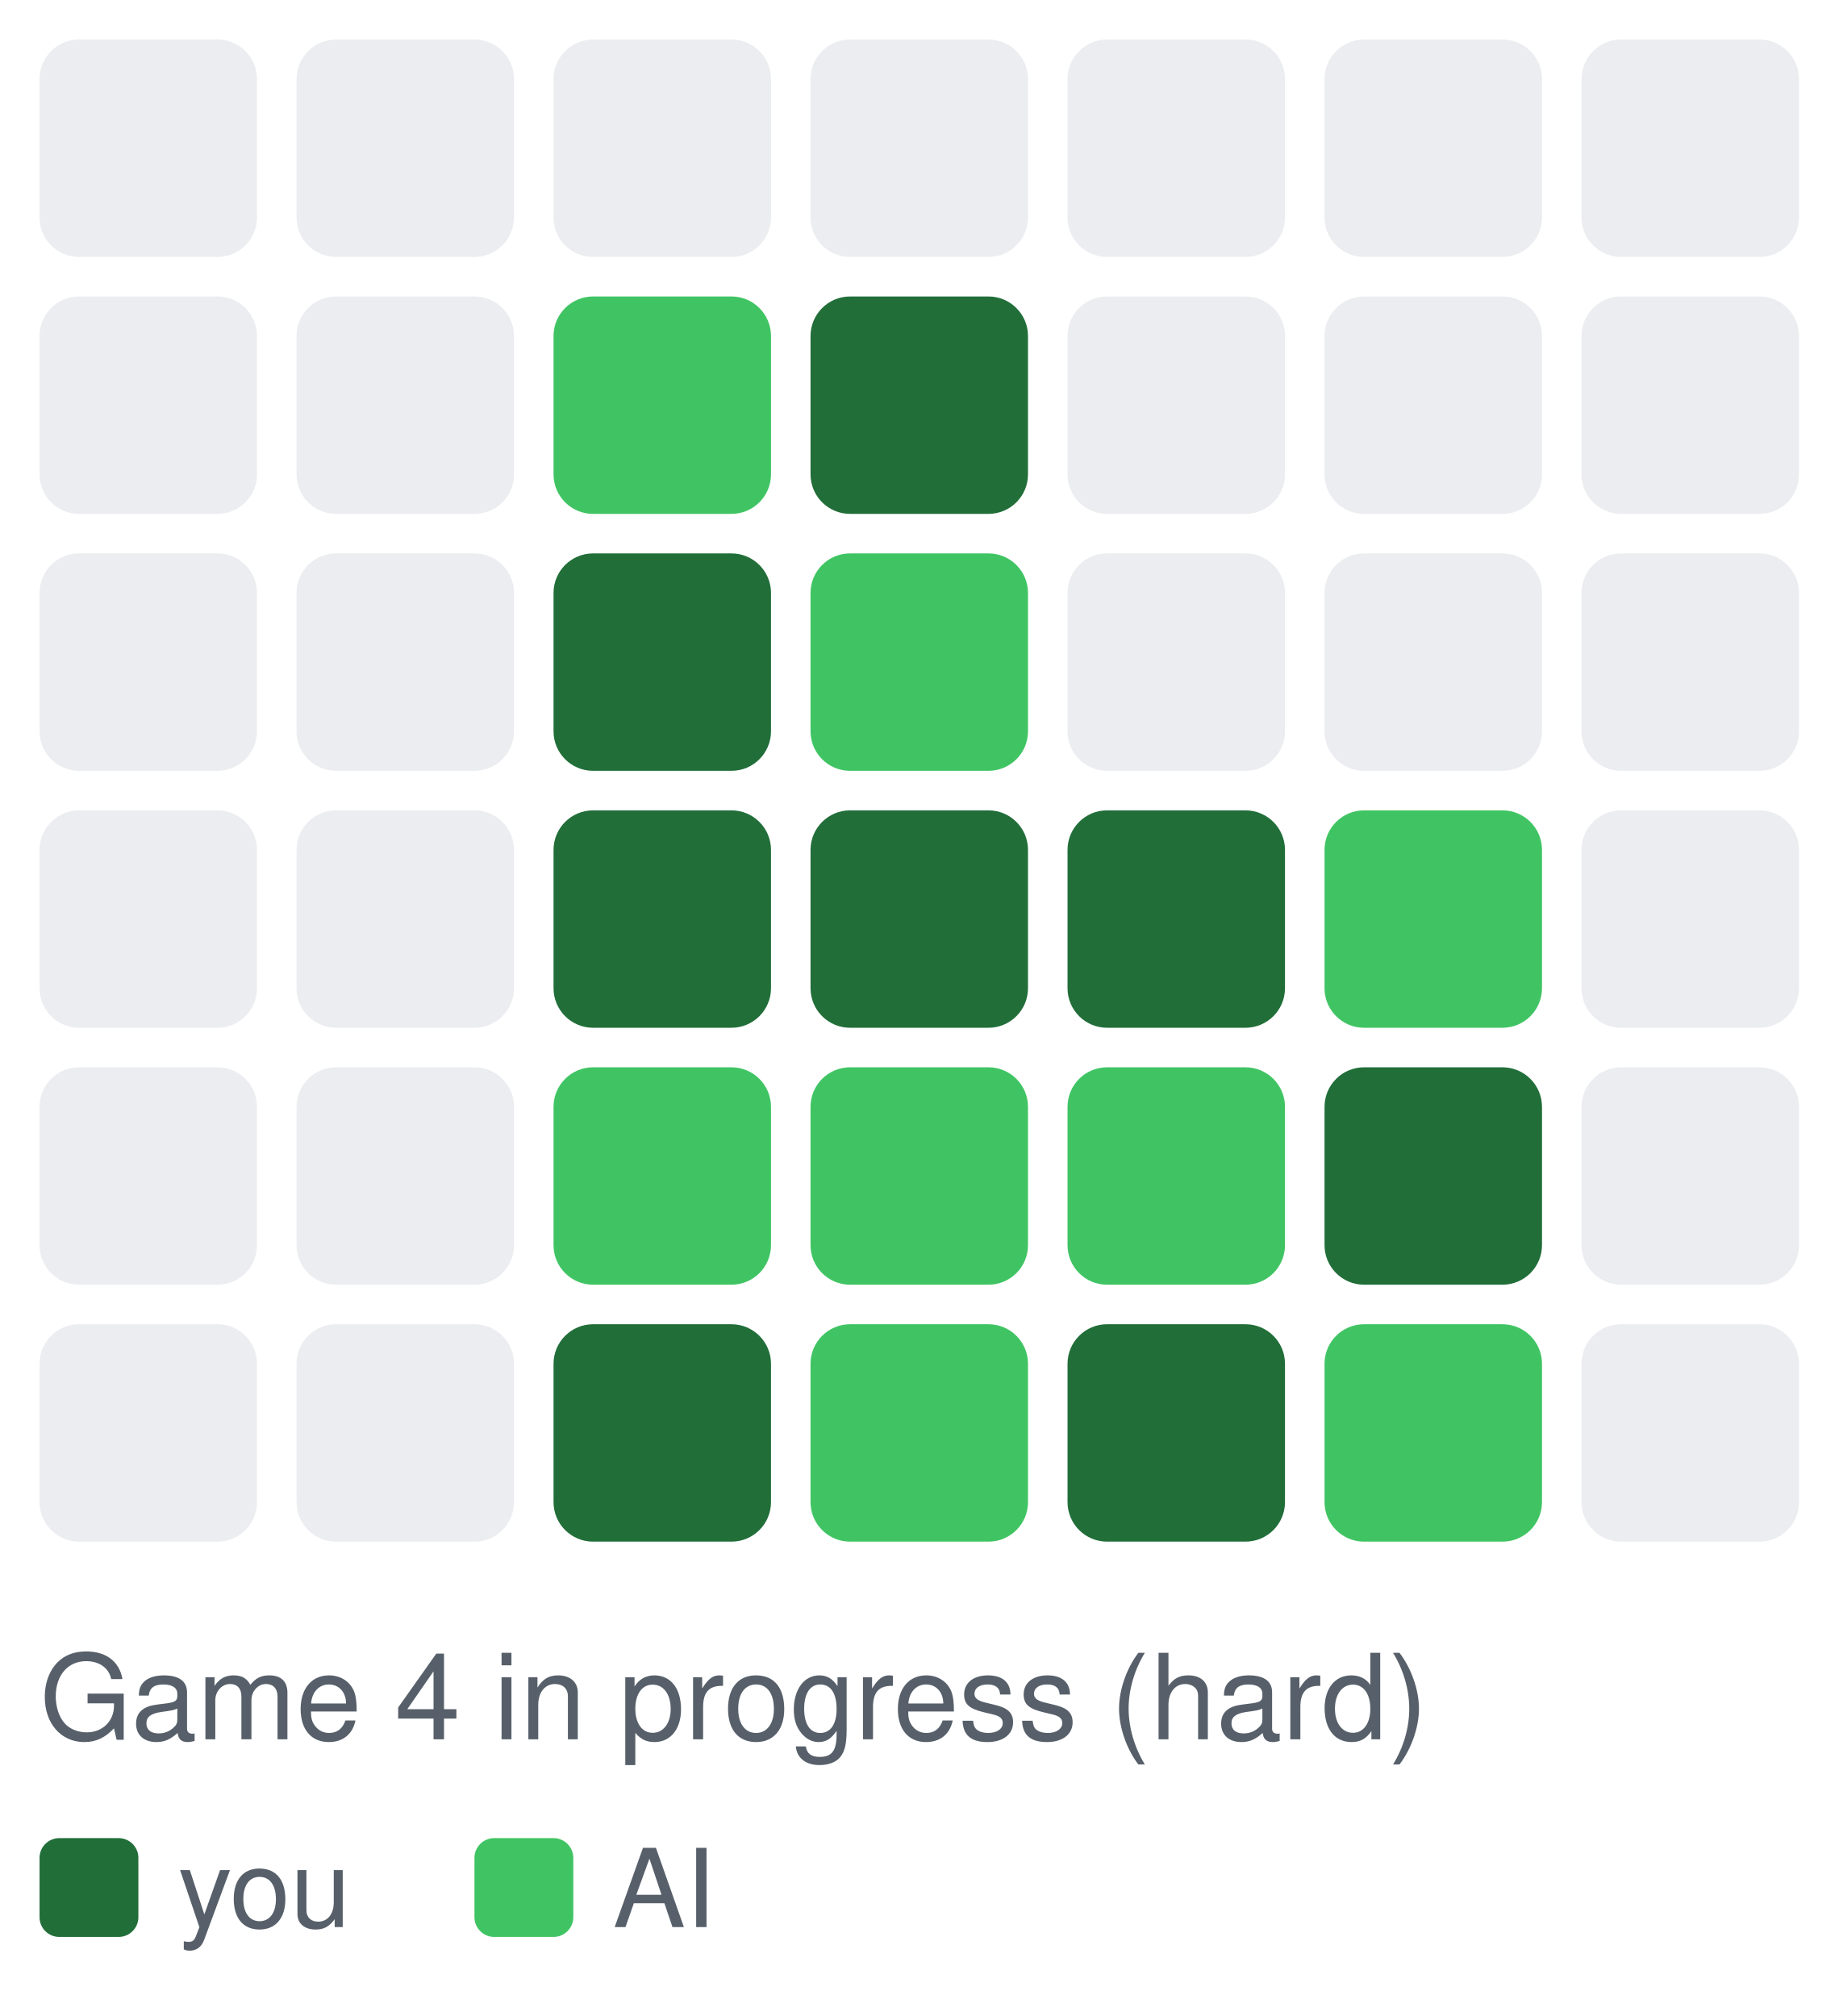
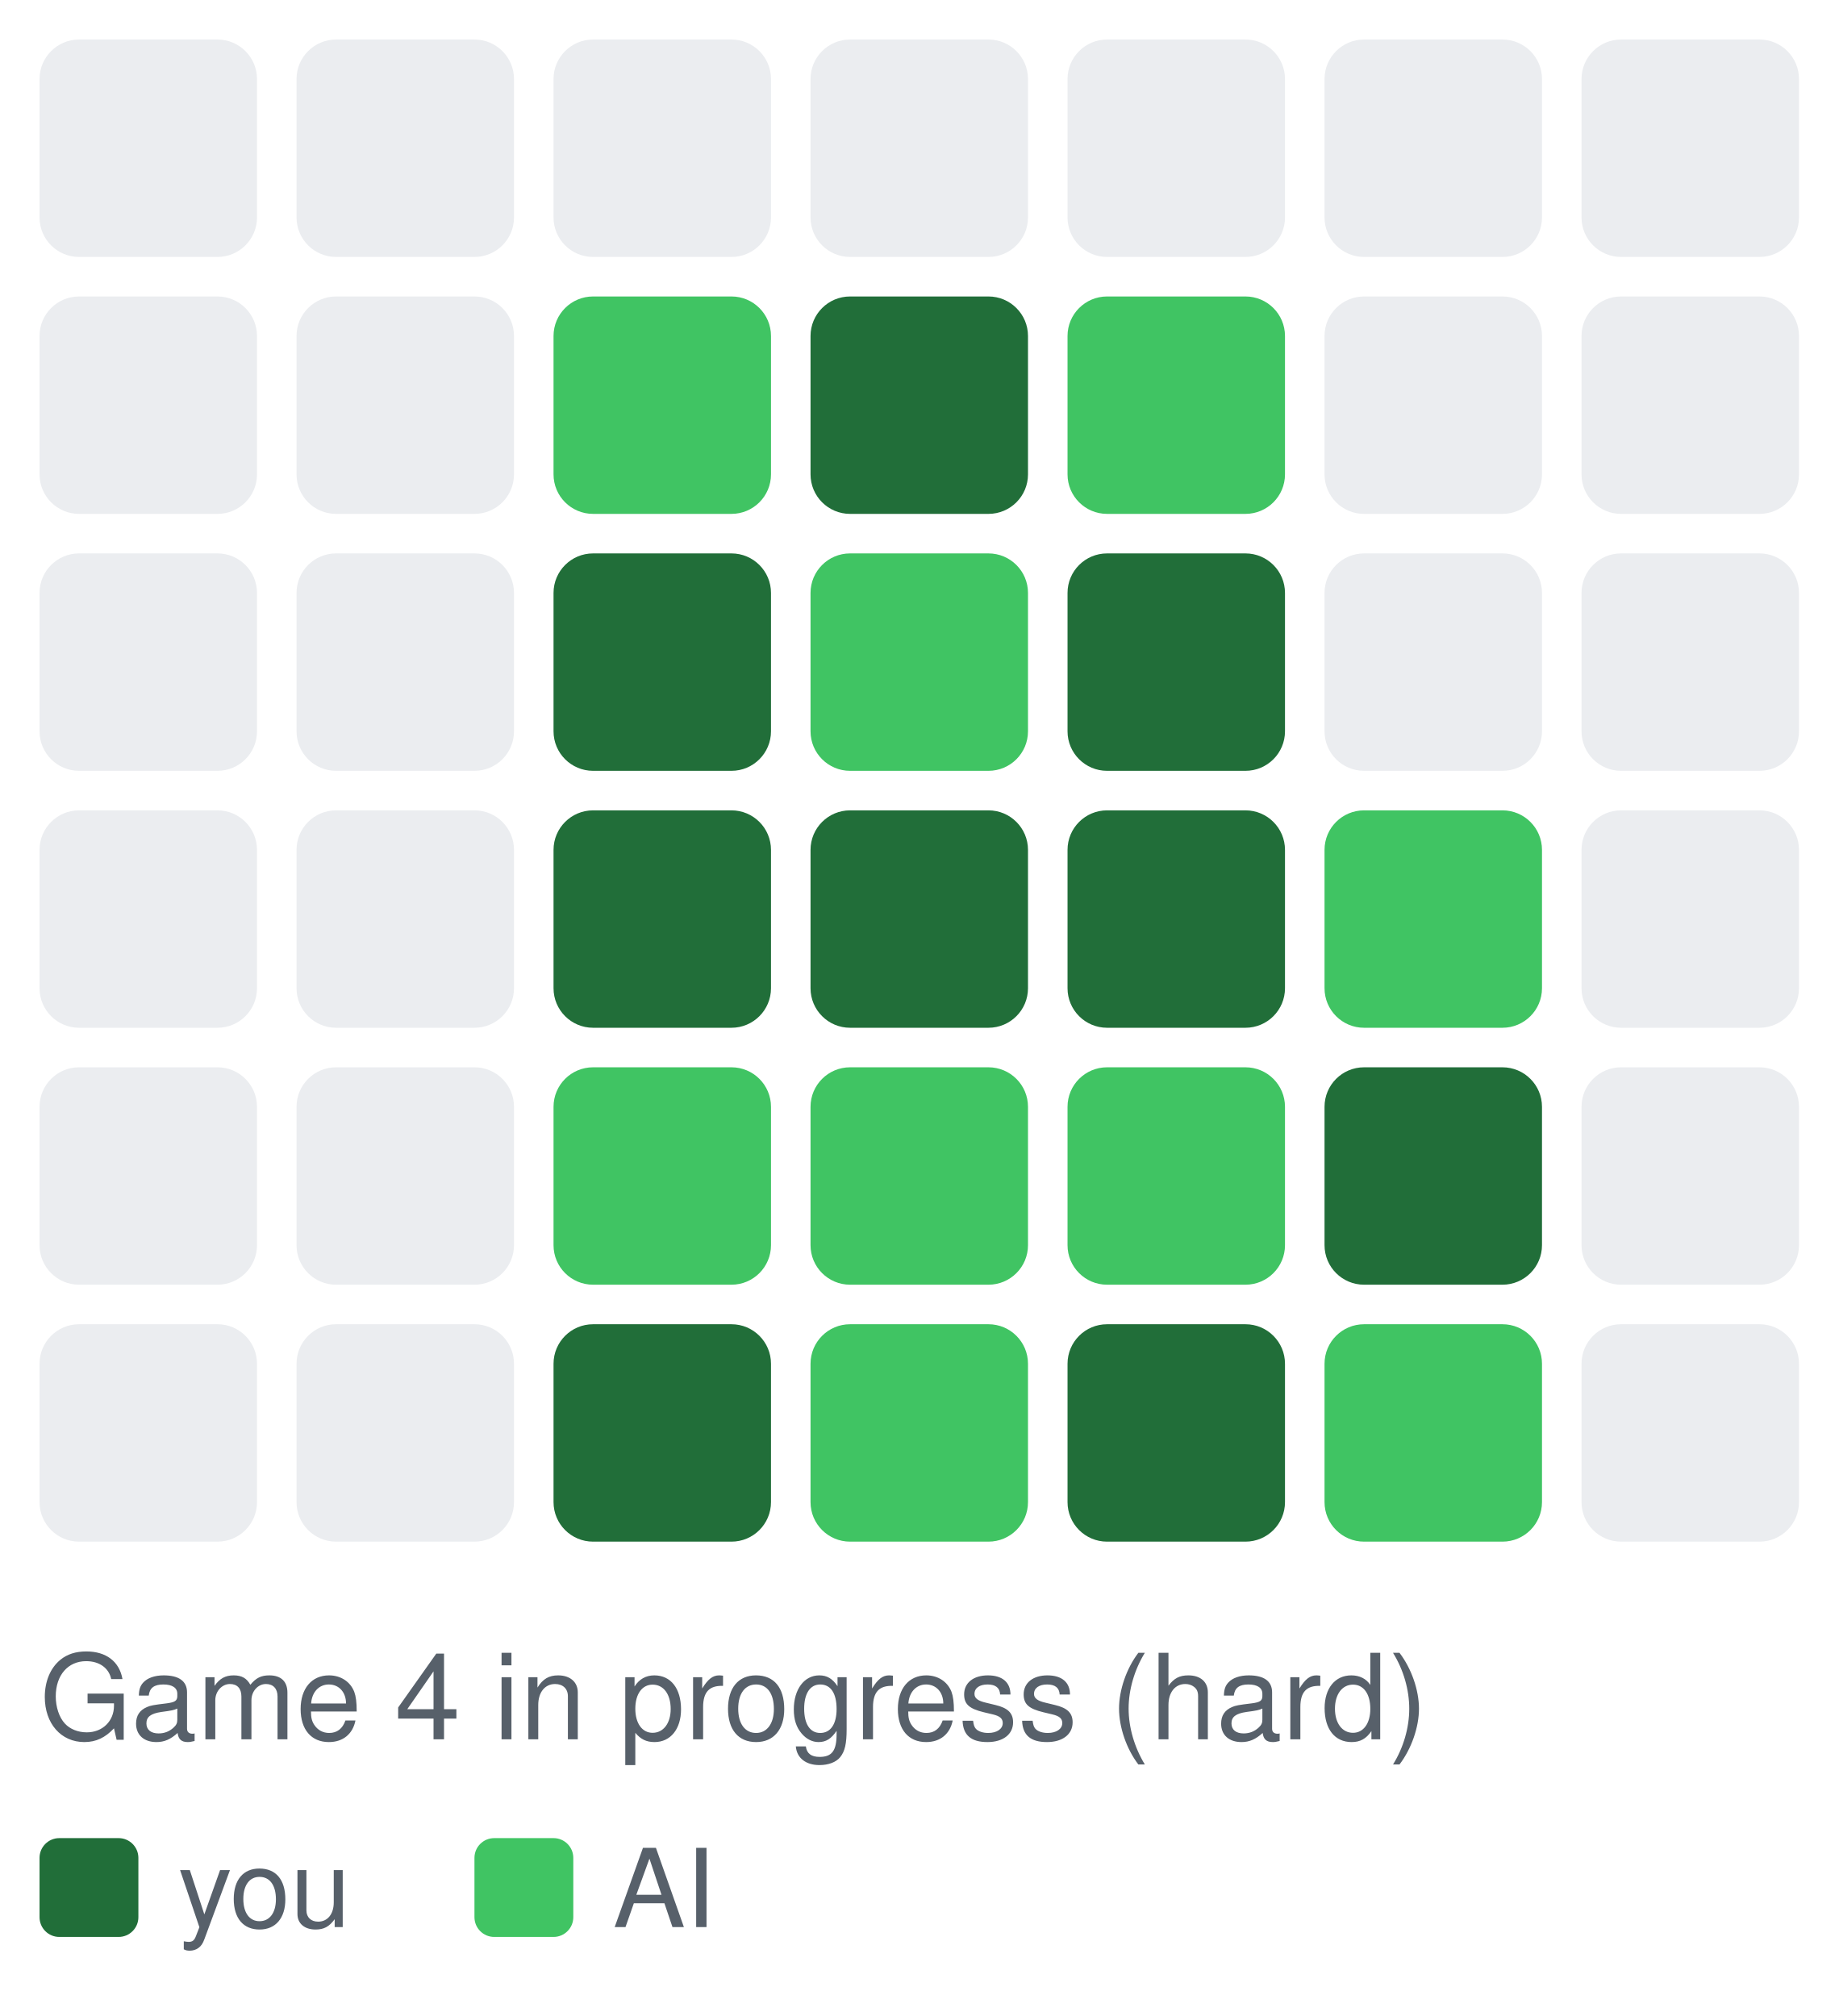
<svg xmlns="http://www.w3.org/2000/svg" width="186" height="204" viewBox="0 0 186 204" role="img" aria-label="Commit Four: Game 4 in progress (hard)">
  <rect x="4" y="134" width="22" height="22" rx="4" fill="#ebedf0" />
  <rect x="4" y="108" width="22" height="22" rx="4" fill="#ebedf0" />
  <rect x="4" y="82" width="22" height="22" rx="4" fill="#ebedf0" />
  <rect x="4" y="56" width="22" height="22" rx="4" fill="#ebedf0" />
  <rect x="4" y="30" width="22" height="22" rx="4" fill="#ebedf0" />
  <rect x="4" y="4" width="22" height="22" rx="4" fill="#ebedf0" />
  <rect x="30" y="134" width="22" height="22" rx="4" fill="#ebedf0" />
  <rect x="30" y="108" width="22" height="22" rx="4" fill="#ebedf0" />
  <rect x="30" y="82" width="22" height="22" rx="4" fill="#ebedf0" />
  <rect x="30" y="56" width="22" height="22" rx="4" fill="#ebedf0" />
  <rect x="30" y="30" width="22" height="22" rx="4" fill="#ebedf0" />
  <rect x="30" y="4" width="22" height="22" rx="4" fill="#ebedf0" />
  <rect x="56" y="134" width="22" height="22" rx="4" fill="#216e39" />
  <rect x="56" y="108" width="22" height="22" rx="4" fill="#40c463" />
  <rect x="56" y="82" width="22" height="22" rx="4" fill="#216e39" />
  <rect x="56" y="56" width="22" height="22" rx="4" fill="#216e39" />
  <rect x="56" y="30" width="22" height="22" rx="4" fill="#40c463" />
  <rect x="56" y="4" width="22" height="22" rx="4" fill="#ebedf0" />
  <rect x="82" y="134" width="22" height="22" rx="4" fill="#40c463" />
  <rect x="82" y="108" width="22" height="22" rx="4" fill="#40c463" />
  <rect x="82" y="82" width="22" height="22" rx="4" fill="#216e39" />
  <rect x="82" y="56" width="22" height="22" rx="4" fill="#40c463" />
  <rect x="82" y="30" width="22" height="22" rx="4" fill="#216e39" />
  <rect x="82" y="4" width="22" height="22" rx="4" fill="#ebedf0" />
  <rect x="108" y="134" width="22" height="22" rx="4" fill="#216e39" />
  <rect x="108" y="108" width="22" height="22" rx="4" fill="#40c463" />
  <rect x="108" y="82" width="22" height="22" rx="4" fill="#216e39" />
-   <rect x="108" y="56" width="22" height="22" rx="4" fill="#ebedf0" />
-   <rect x="108" y="30" width="22" height="22" rx="4" fill="#ebedf0" />
+   <rect x="108" y="56" width="22" height="22" rx="4" fill="#216e39" />
+   <rect x="108" y="30" width="22" height="22" rx="4" fill="#40c463" />
  <rect x="108" y="4" width="22" height="22" rx="4" fill="#ebedf0" />
  <rect x="134" y="134" width="22" height="22" rx="4" fill="#40c463" />
  <rect x="134" y="108" width="22" height="22" rx="4" fill="#216e39" />
  <rect x="134" y="82" width="22" height="22" rx="4" fill="#40c463" />
  <rect x="134" y="56" width="22" height="22" rx="4" fill="#ebedf0" />
  <rect x="134" y="30" width="22" height="22" rx="4" fill="#ebedf0" />
  <rect x="134" y="4" width="22" height="22" rx="4" fill="#ebedf0" />
  <rect x="160" y="134" width="22" height="22" rx="4" fill="#ebedf0" />
  <rect x="160" y="108" width="22" height="22" rx="4" fill="#ebedf0" />
  <rect x="160" y="82" width="22" height="22" rx="4" fill="#ebedf0" />
  <rect x="160" y="56" width="22" height="22" rx="4" fill="#ebedf0" />
  <rect x="160" y="30" width="22" height="22" rx="4" fill="#ebedf0" />
  <rect x="160" y="4" width="22" height="22" rx="4" fill="#ebedf0" />
  <text x="4" y="176" font-family="-apple-system,Segoe UI,Helvetica,Arial,sans-serif" font-size="12" fill="#57606a">Game 4 in progress (hard)</text>
  <rect x="4" y="186" width="10" height="10" rx="2" fill="#216e39" />
  <text x="18" y="195" font-family="-apple-system,Segoe UI,Helvetica,Arial,sans-serif" font-size="11" fill="#57606a">you</text>
  <rect x="48" y="186" width="10" height="10" rx="2" fill="#40c463" />
  <text x="62" y="195" font-family="-apple-system,Segoe UI,Helvetica,Arial,sans-serif" font-size="11" fill="#57606a">AI</text>
</svg>
